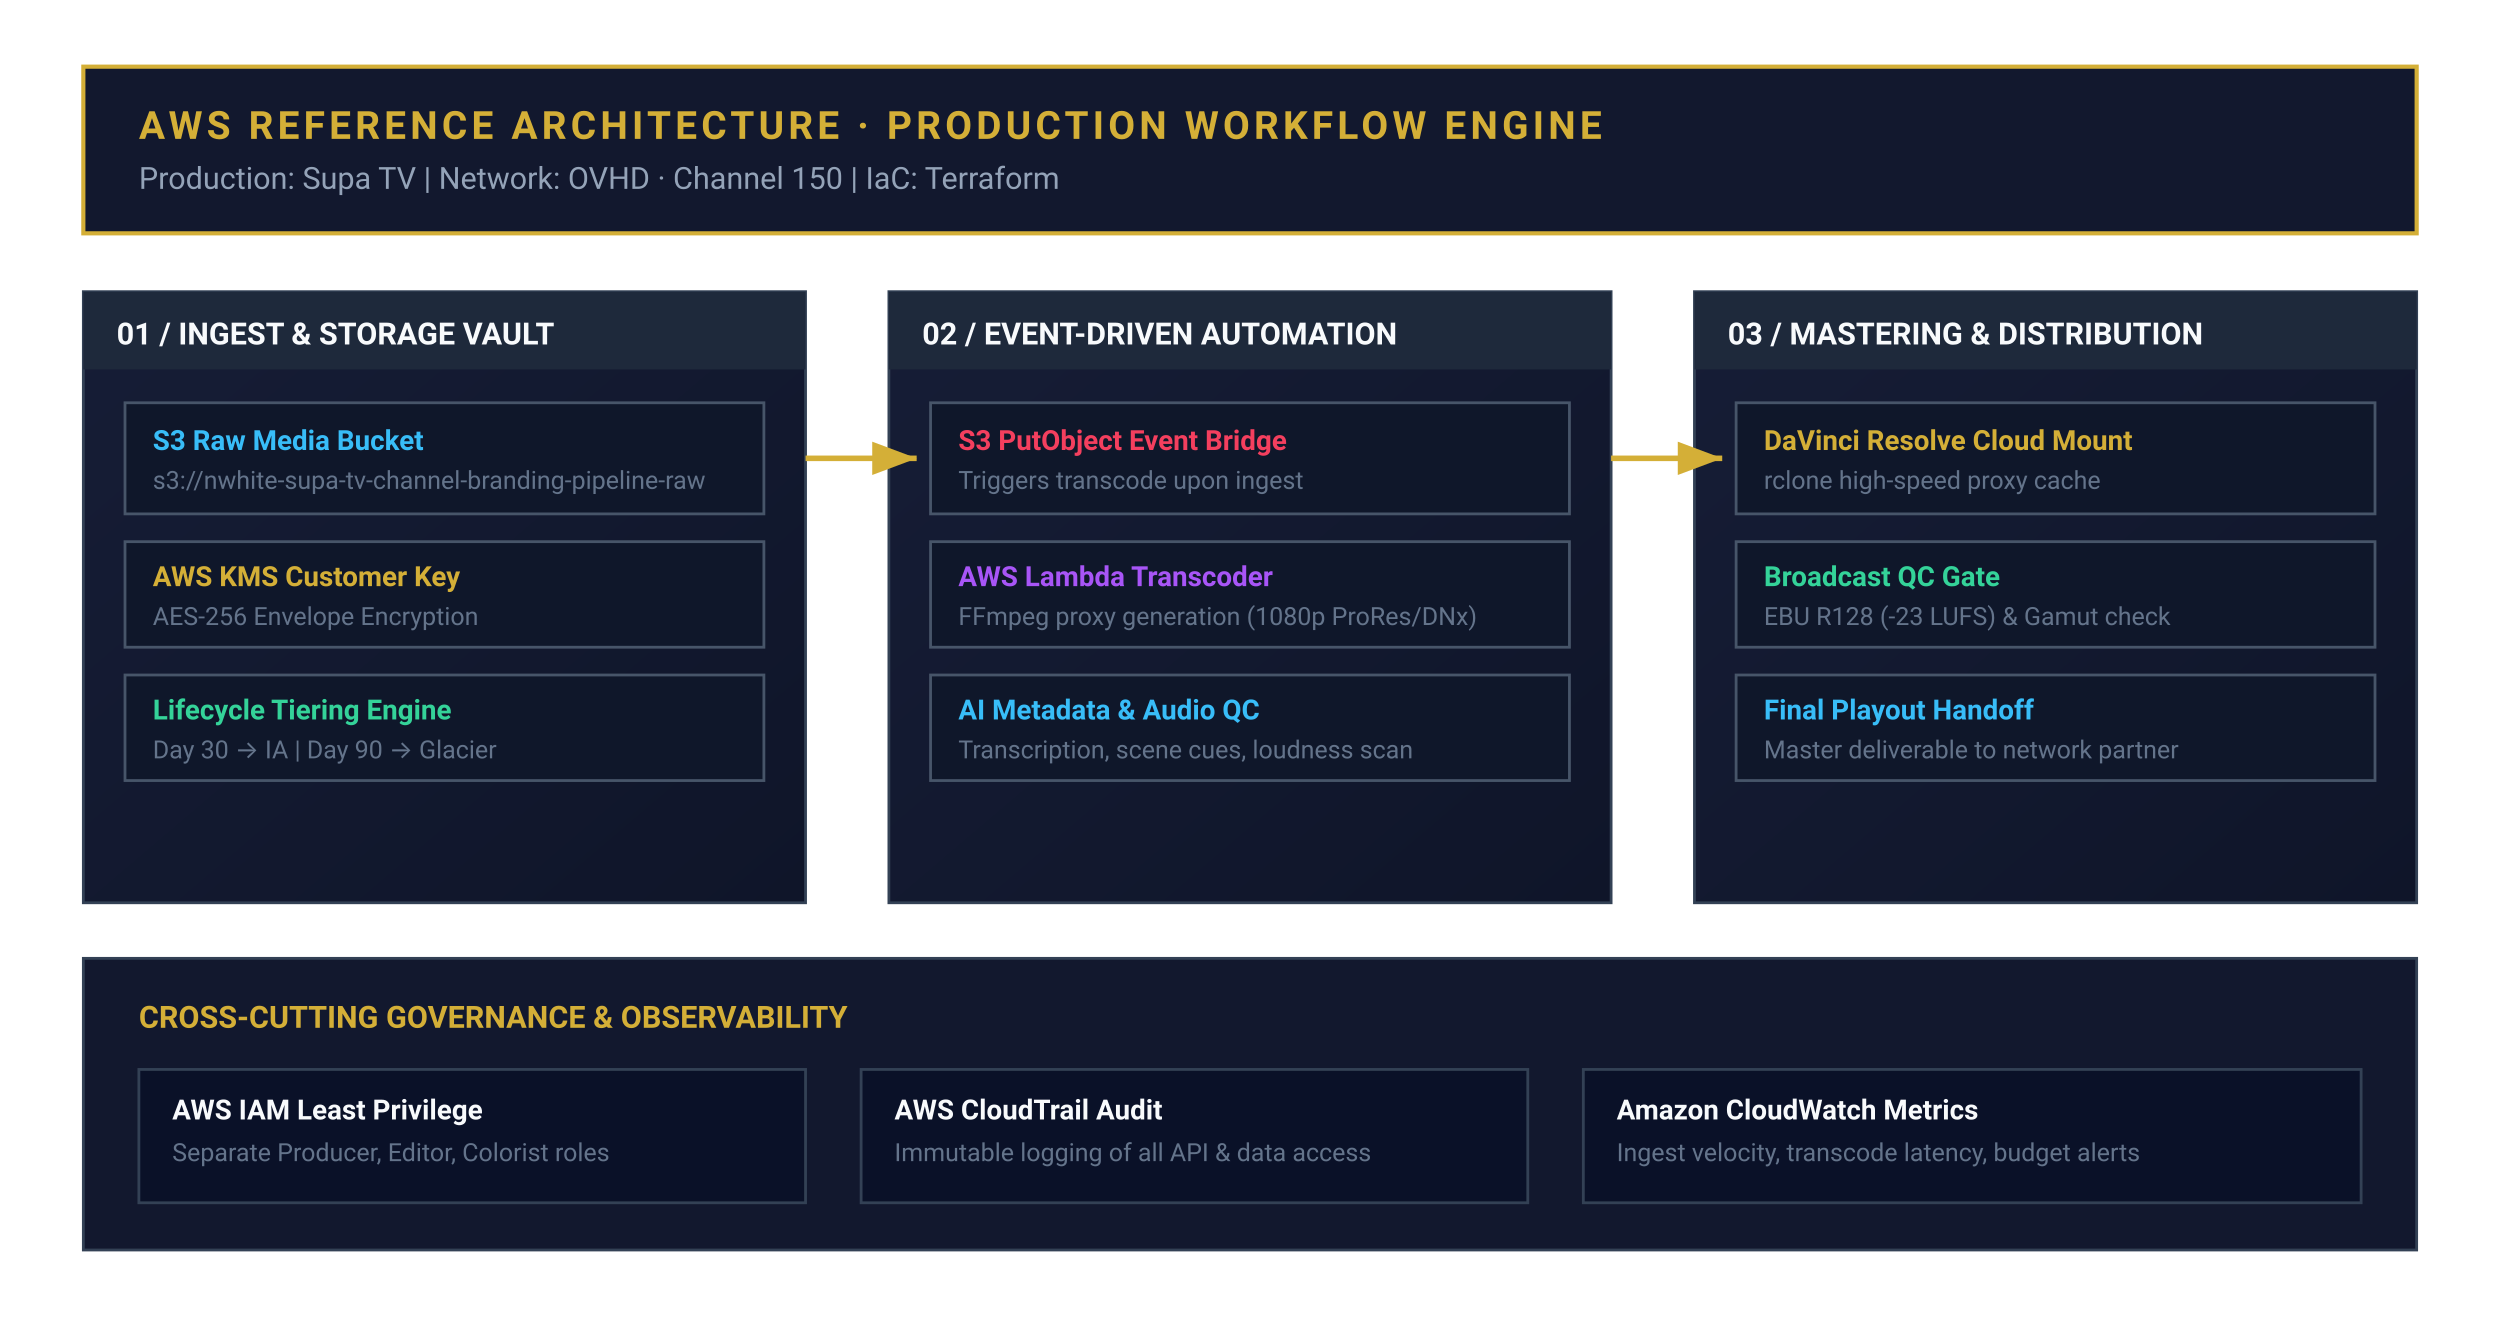
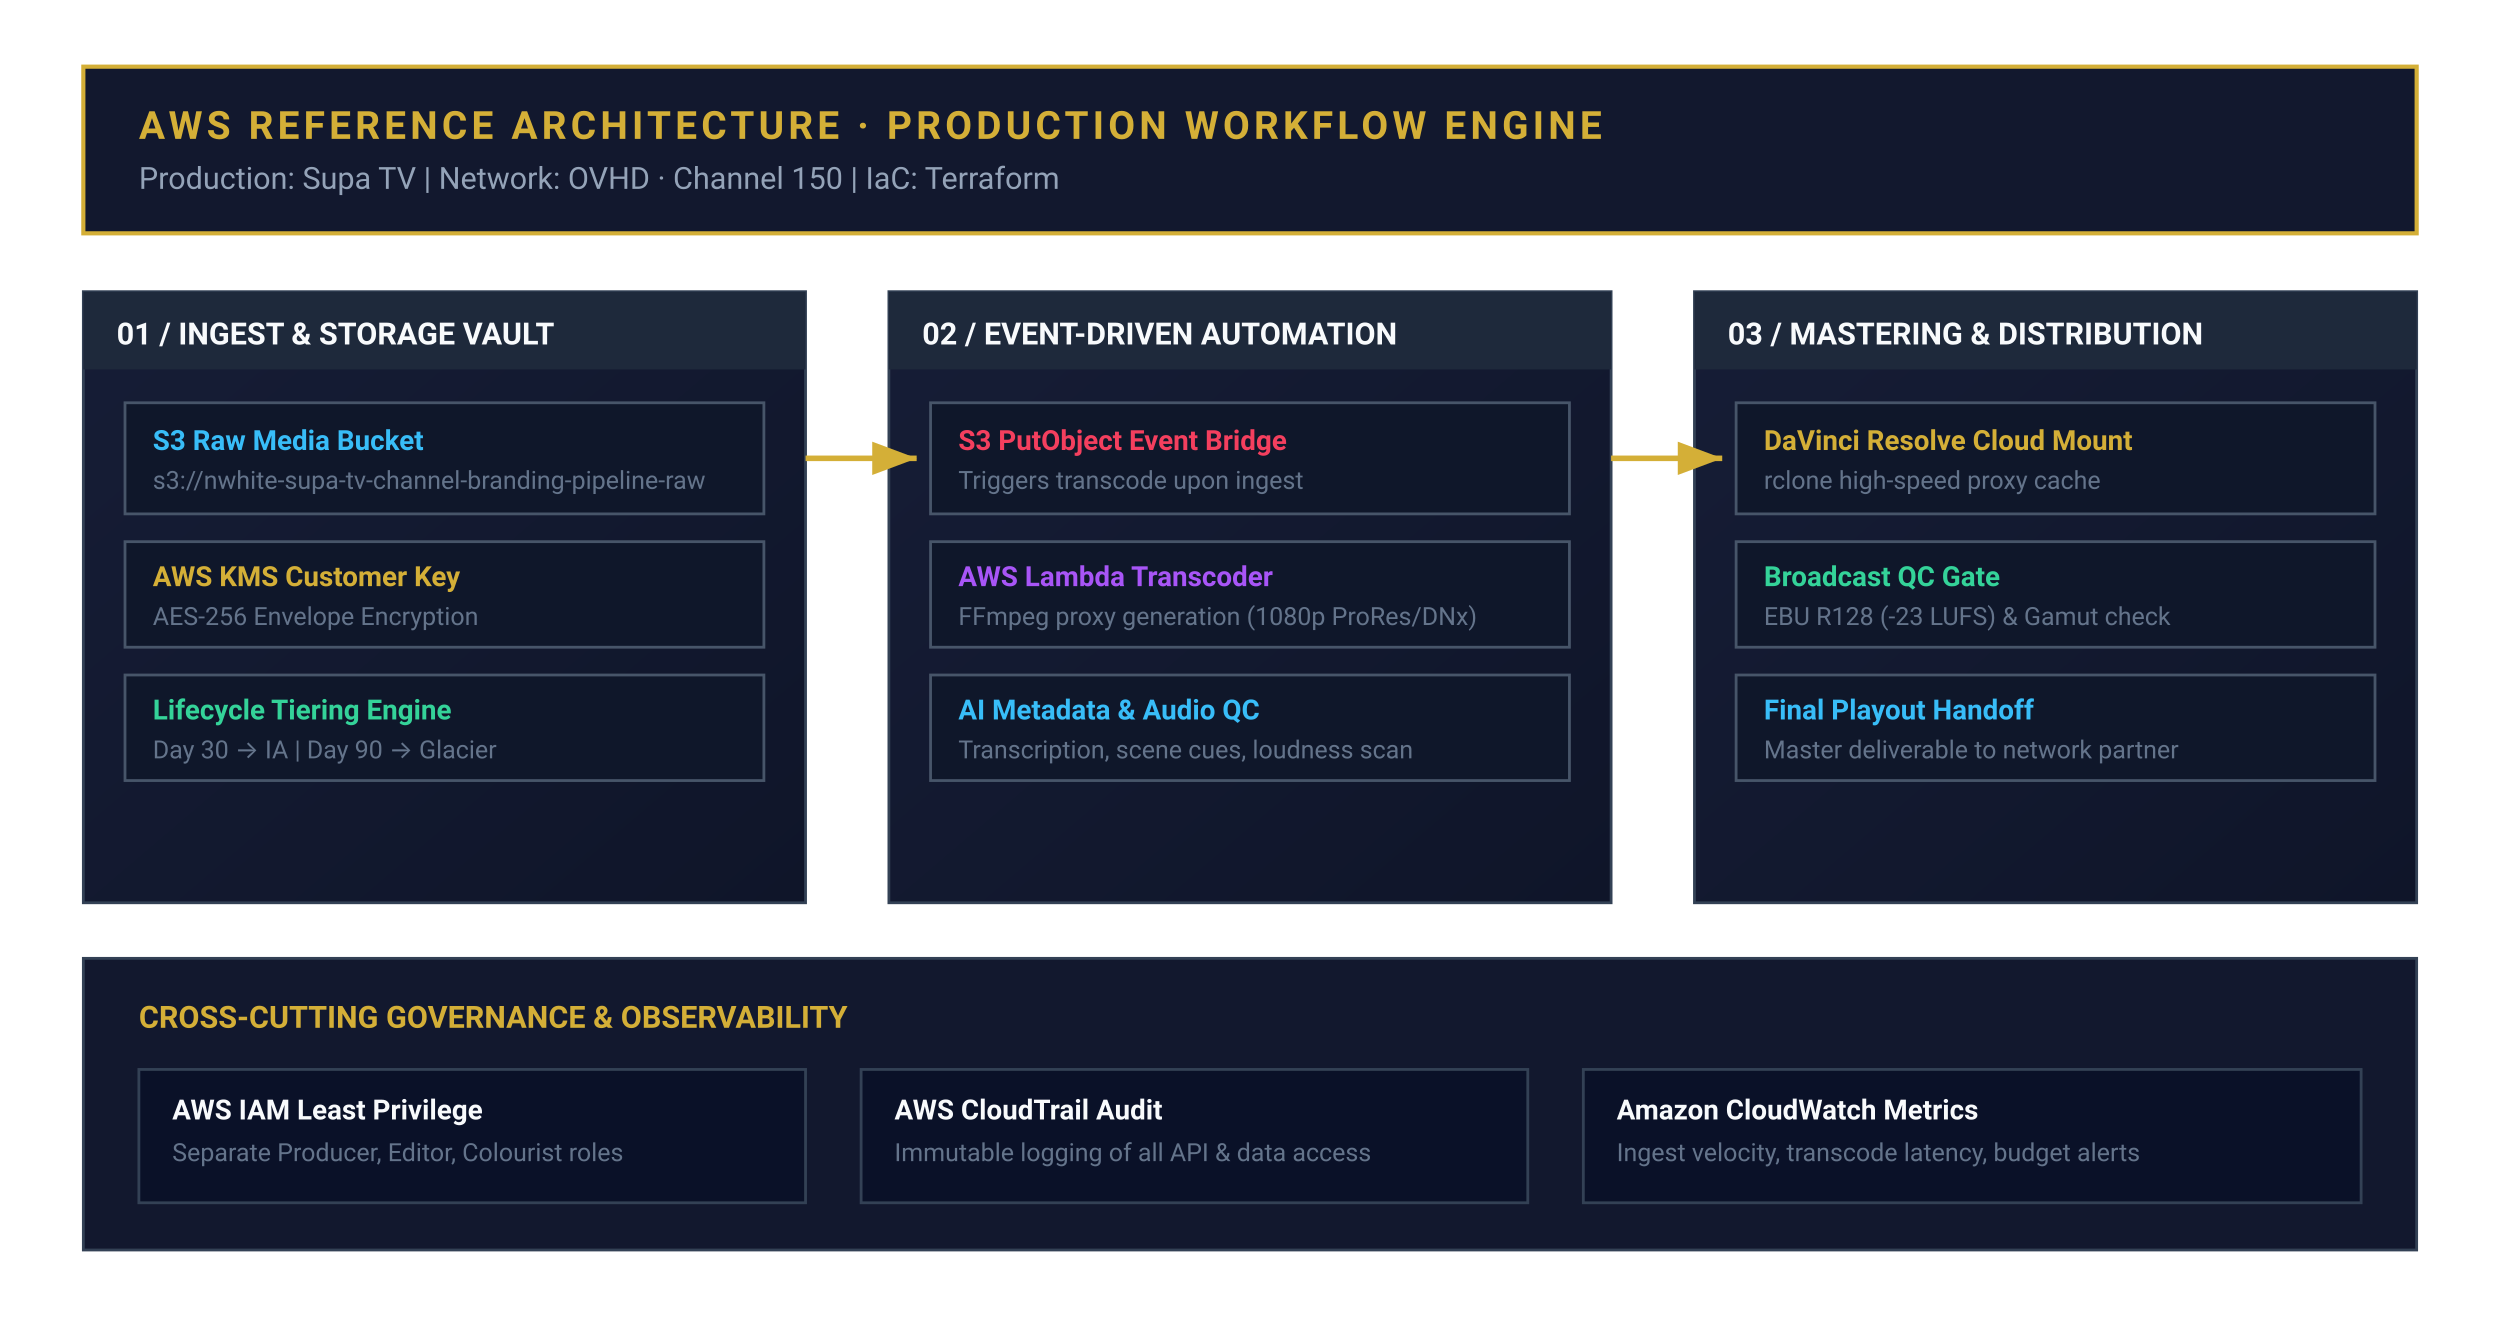
- <svg xmlns="http://www.w3.org/2000/svg" viewBox="0 0 900 480" style="background:#0a1128;font-family:system-ui,-apple-system,BlinkMacSystemFont,'Segoe UI',Roboto,sans-serif">
+ <svg xmlns="http://www.w3.org/2000/svg" width="900" height="480" viewBox="0 0 900 480" style="background:#0a1128;font-family:system-ui,-apple-system,BlinkMacSystemFont,'Segoe UI',Roboto,sans-serif">
  <defs>
    <linearGradient id="goldGrad" x1="0%" y1="0%" x2="100%" y2="100%">
      <stop offset="0%" stop-color="#D4AF37" />
      <stop offset="100%" stop-color="#AA820A" />
    </linearGradient>
    <linearGradient id="cardGrad" x1="0%" y1="0%" x2="100%" y2="100%">
      <stop offset="0%" stop-color="#161d36" />
      <stop offset="100%" stop-color="#0f1529" />
    </linearGradient>
    <marker id="arrow" markerWidth="8" markerHeight="6" refX="8" refY="3" orient="auto">
      <polygon points="0 0, 8 3, 0 6" fill="#D4AF37" />
    </marker>
  </defs>
  <rect x="30" y="24" width="840" height="60" rx="0" fill="#12182e" stroke="#D4AF37" stroke-width="1.5" />
  <text x="50" y="50" fill="#D4AF37" font-size="14" font-weight="700" letter-spacing="1.5">AWS REFERENCE ARCHITECTURE · PRODUCTION WORKFLOW ENGINE</text>
  <text x="50" y="68" fill="#94A3B8" font-size="11">Production: Supa TV | Network: OVHD · Channel 150 | IaC: Terraform</text>
  <rect x="30" y="105" width="260" height="220" rx="0" fill="url(#cardGrad)" stroke="#334155" stroke-width="1" />
  <rect x="30" y="105" width="260" height="28" rx="0" fill="#1e293b" />
  <text x="42" y="124" fill="#F8FAFC" font-size="11" font-weight="600">01 / INGEST &amp; STORAGE VAULT</text>
  <rect x="45" y="145" width="230" height="40" rx="0" fill="#0f172a" stroke="#475569" stroke-width="1" />
  <text x="55" y="162" fill="#38BDF8" font-size="10" font-weight="600">S3 Raw Media Bucket</text>
  <text x="55" y="176" fill="#64748B" font-size="9">s3://nwhite-supa-tv-channel-branding-pipeline-raw</text>
  <rect x="45" y="195" width="230" height="38" rx="0" fill="#0f172a" stroke="#475569" stroke-width="1" />
  <text x="55" y="211" fill="#D4AF37" font-size="10" font-weight="600">AWS KMS Customer Key</text>
  <text x="55" y="225" fill="#64748B" font-size="9">AES-256 Envelope Encryption</text>
  <rect x="45" y="243" width="230" height="38" rx="0" fill="#0f172a" stroke="#475569" stroke-width="1" />
  <text x="55" y="259" fill="#34D399" font-size="10" font-weight="600">Lifecycle Tiering Engine</text>
  <text x="55" y="273" fill="#64748B" font-size="9">Day 30 → IA | Day 90 → Glacier</text>
  <rect x="320" y="105" width="260" height="220" rx="0" fill="url(#cardGrad)" stroke="#334155" stroke-width="1" />
  <rect x="320" y="105" width="260" height="28" rx="0" fill="#1e293b" />
  <text x="332" y="124" fill="#F8FAFC" font-size="11" font-weight="600">02 / EVENT-DRIVEN AUTOMATION</text>
  <rect x="335" y="145" width="230" height="40" rx="0" fill="#0f172a" stroke="#475569" stroke-width="1" />
  <text x="345" y="162" fill="#F43F5E" font-size="10" font-weight="600">S3 PutObject Event Bridge</text>
  <text x="345" y="176" fill="#64748B" font-size="9">Triggers transcode upon ingest</text>
  <rect x="335" y="195" width="230" height="38" rx="0" fill="#0f172a" stroke="#475569" stroke-width="1" />
  <text x="345" y="211" fill="#A855F7" font-size="10" font-weight="600">AWS Lambda Transcoder</text>
  <text x="345" y="225" fill="#64748B" font-size="9">FFmpeg proxy generation (1080p ProRes/DNx)</text>
  <rect x="335" y="243" width="230" height="38" rx="0" fill="#0f172a" stroke="#475569" stroke-width="1" />
  <text x="345" y="259" fill="#38BDF8" font-size="10" font-weight="600">AI Metadata &amp; Audio QC</text>
  <text x="345" y="273" fill="#64748B" font-size="9">Transcription, scene cues, loudness scan</text>
  <rect x="610" y="105" width="260" height="220" rx="0" fill="url(#cardGrad)" stroke="#334155" stroke-width="1" />
  <rect x="610" y="105" width="260" height="28" rx="0" fill="#1e293b" />
  <text x="622" y="124" fill="#F8FAFC" font-size="11" font-weight="600">03 / MASTERING &amp; DISTRIBUTION</text>
  <rect x="625" y="145" width="230" height="40" rx="0" fill="#0f172a" stroke="#475569" stroke-width="1" />
  <text x="635" y="162" fill="#D4AF37" font-size="10" font-weight="600">DaVinci Resolve Cloud Mount</text>
  <text x="635" y="176" fill="#64748B" font-size="9">rclone high-speed proxy cache</text>
  <rect x="625" y="195" width="230" height="38" rx="0" fill="#0f172a" stroke="#475569" stroke-width="1" />
  <text x="635" y="211" fill="#34D399" font-size="10" font-weight="600">Broadcast QC Gate</text>
  <text x="635" y="225" fill="#64748B" font-size="9">EBU R128 (-23 LUFS) &amp; Gamut check</text>
  <rect x="625" y="243" width="230" height="38" rx="0" fill="#0f172a" stroke="#475569" stroke-width="1" />
  <text x="635" y="259" fill="#38BDF8" font-size="10" font-weight="600">Final Playout Handoff</text>
  <text x="635" y="273" fill="#64748B" font-size="9">Master deliverable to network partner</text>
  <line x1="290" y1="165" x2="330" y2="165" stroke="#D4AF37" stroke-width="2" marker-end="url(#arrow)" />
  <line x1="580" y1="165" x2="620" y2="165" stroke="#D4AF37" stroke-width="2" marker-end="url(#arrow)" />
  <rect x="30" y="345" width="840" height="105" rx="0" fill="#12182e" stroke="#334155" stroke-width="1" />
  <text x="50" y="370" fill="#D4AF37" font-size="11" font-weight="700">CROSS-CUTTING GOVERNANCE &amp; OBSERVABILITY</text>
  <rect x="50" y="385" width="240" height="48" rx="0" fill="#0a1128" stroke="#334155" stroke-width="1" />
  <text x="62" y="403" fill="#F8FAFC" font-size="10" font-weight="600">AWS IAM Least Privilege</text>
-   <text x="62" y="418" fill="#64748B" font-size="9">Separate Producer, Editor, Colorist roles</text>
+   <text x="62" y="418" fill="#64748B" font-size="9">Separate Producer, Editor, Colourist roles</text>
  <rect x="310" y="385" width="240" height="48" rx="0" fill="#0a1128" stroke="#334155" stroke-width="1" />
  <text x="322" y="403" fill="#F8FAFC" font-size="10" font-weight="600">AWS CloudTrail Audit</text>
  <text x="322" y="418" fill="#64748B" font-size="9">Immutable logging of all API &amp; data access</text>
  <rect x="570" y="385" width="280" height="48" rx="0" fill="#0a1128" stroke="#334155" stroke-width="1" />
  <text x="582" y="403" fill="#F8FAFC" font-size="10" font-weight="600">Amazon CloudWatch Metrics</text>
  <text x="582" y="418" fill="#64748B" font-size="9">Ingest velocity, transcode latency, budget alerts</text>
</svg>
